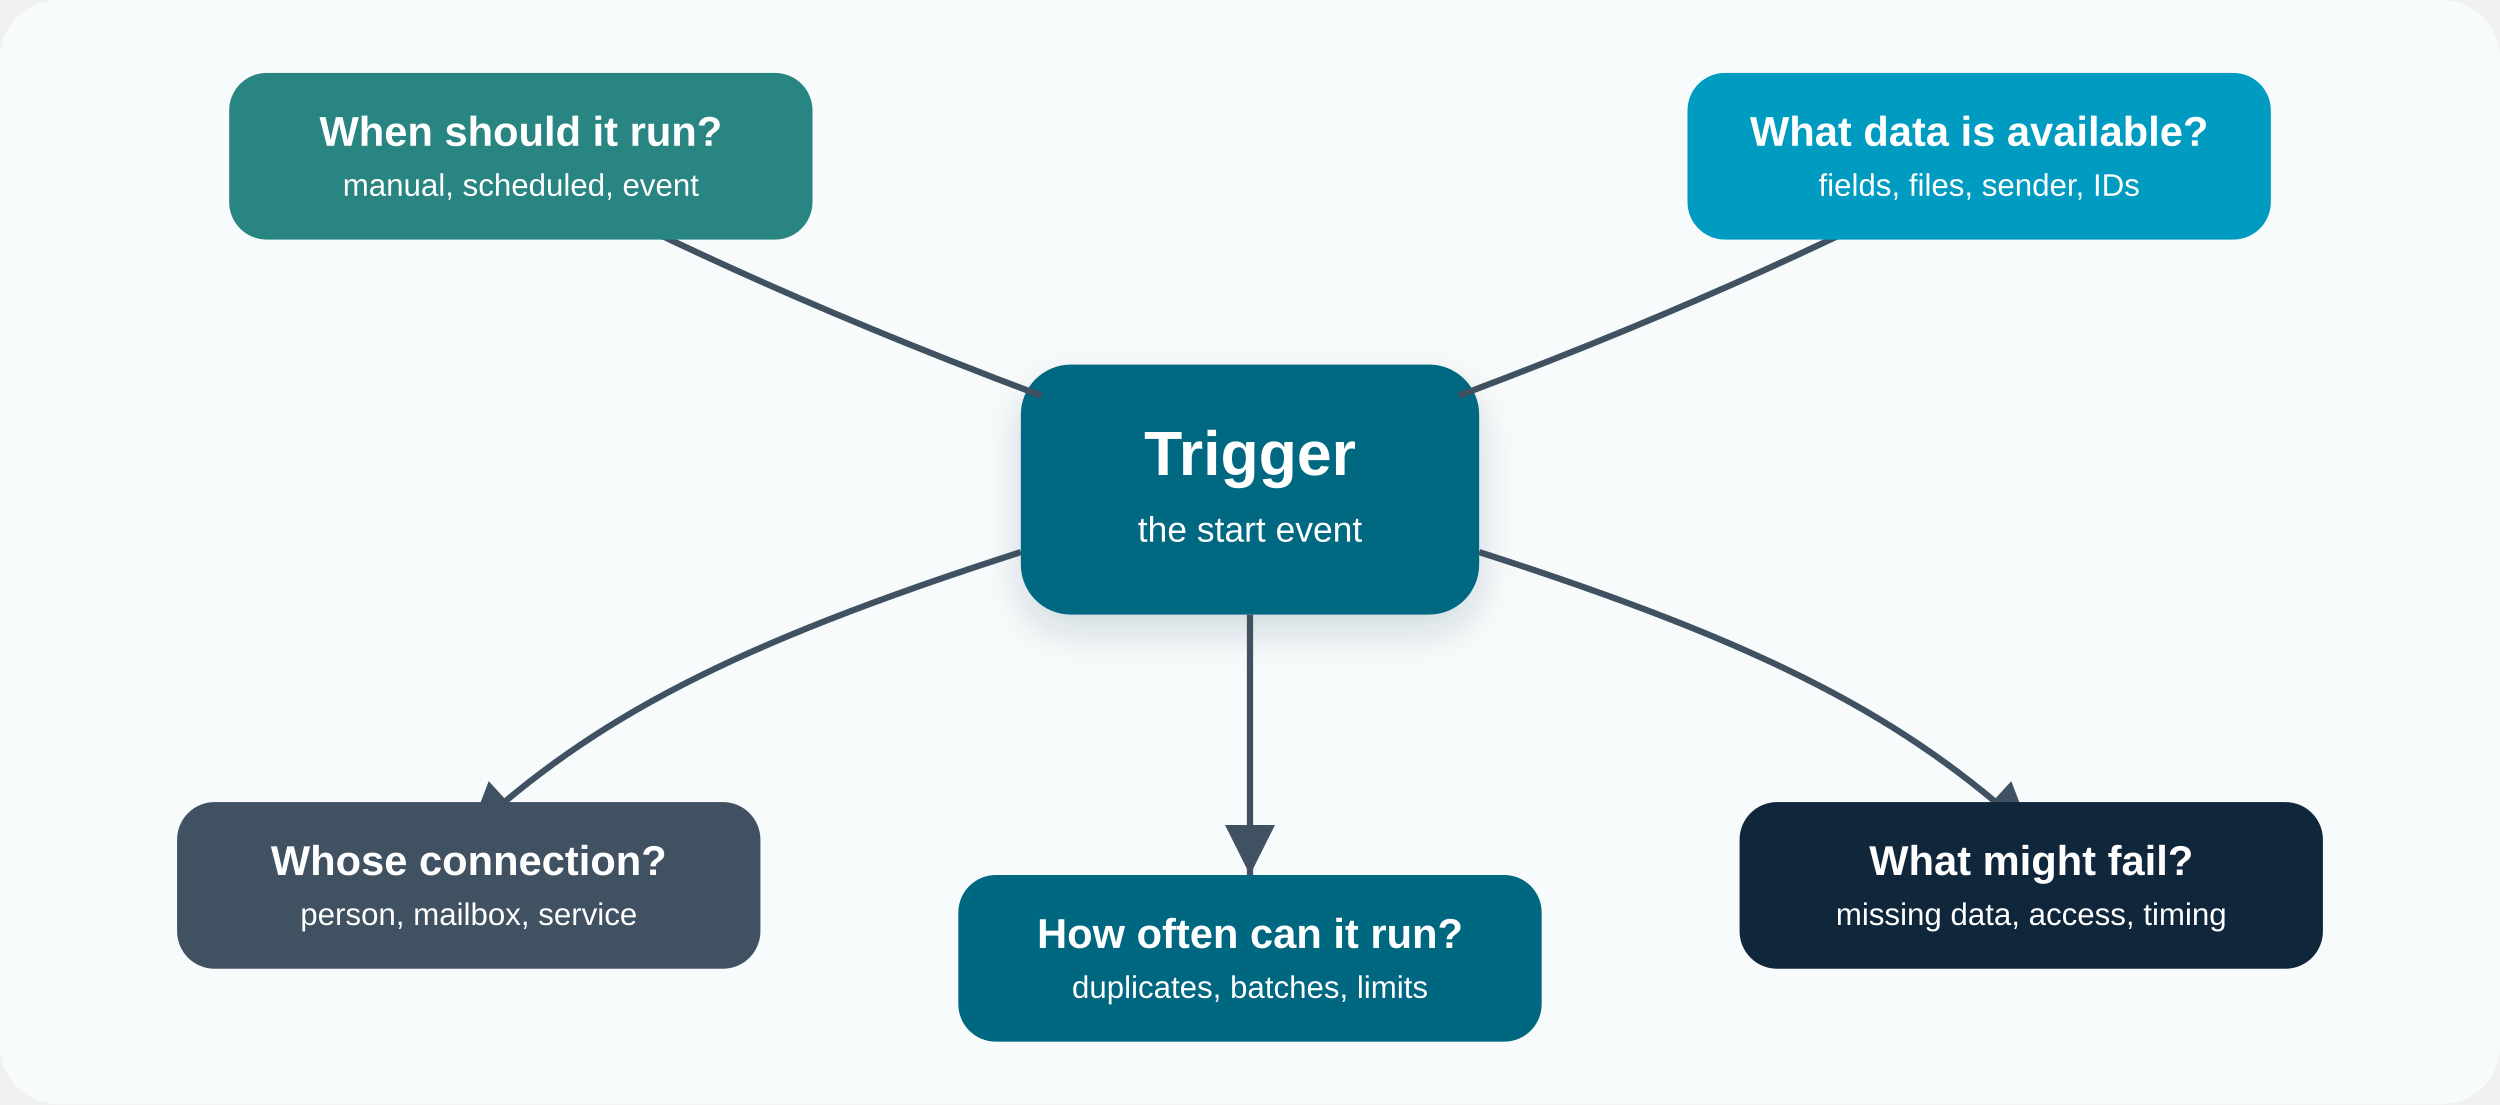
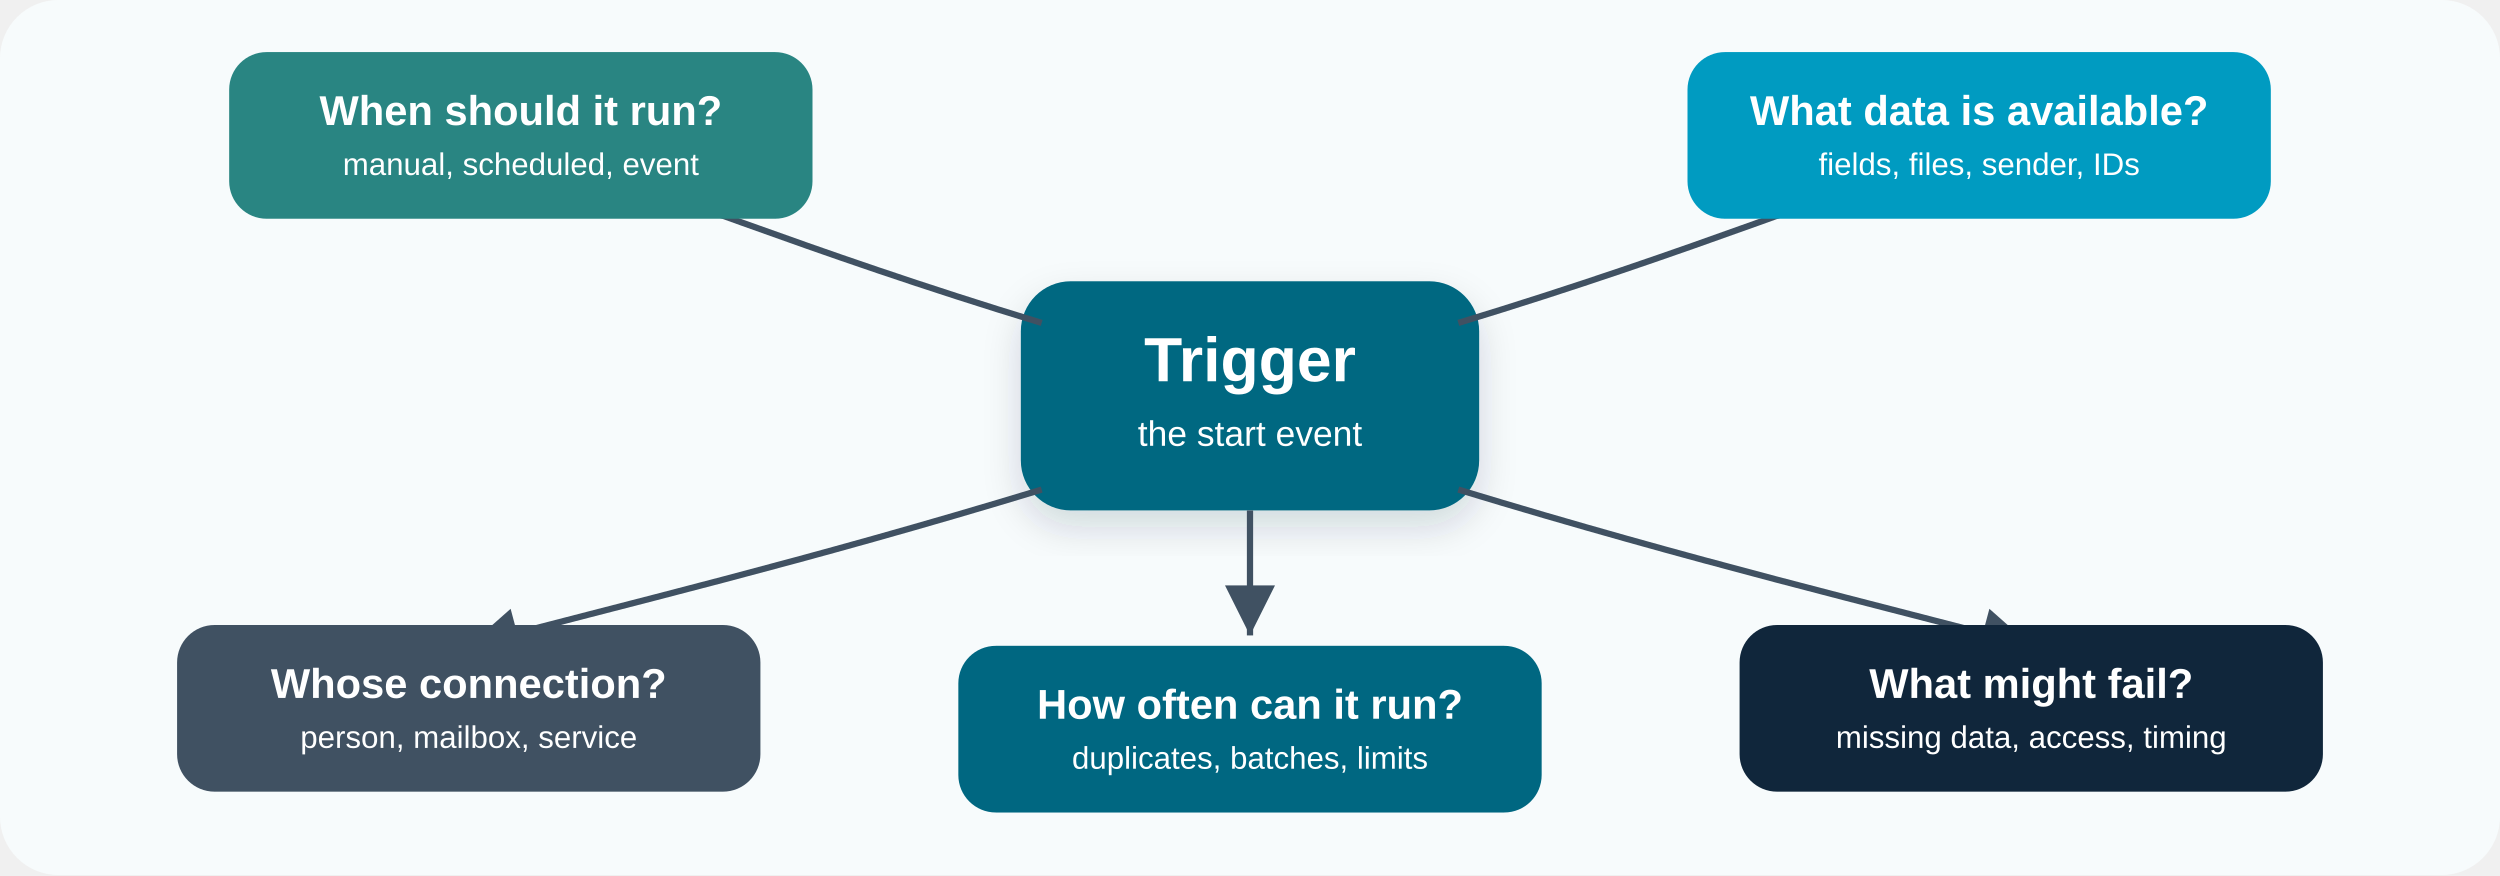
- <svg xmlns="http://www.w3.org/2000/svg" width="1200" height="530" viewBox="0 70 1200 530" role="img" aria-labelledby="title desc">
+ <svg xmlns="http://www.w3.org/2000/svg" width="1200" height="420" viewBox="0 80 1200 420" role="img" aria-labelledby="title desc">
  <defs>
    <filter id="shadow" x="-10%" y="-20%" width="120%" height="140%">
      <feDropShadow dx="0" dy="8" stdDeviation="9" flood-color="#10263b" flood-opacity="0.16" />
    </filter>
    <marker id="arrow" markerWidth="12" markerHeight="12" refX="10" refY="6" orient="auto">
      <path d="M2 2 L10 6 L2 10 Z" fill="#405162" />
    </marker>
  </defs>
-   <rect y="70" width="1200" height="530" rx="28" fill="#f7fbfc" />
+   <rect y="80" width="1200" height="420" rx="28" fill="#f7fbfc" />
  <g filter="url(#shadow)">
-     <rect x="490" y="245" width="220" height="120" rx="24" fill="#006781" />
+     <rect x="490" y="215" width="220" height="110" rx="24" fill="#006781" />
  </g>
-   <text x="600" y="298" text-anchor="middle" font-family="Arial, sans-serif" font-size="30" font-weight="700" fill="#fff">Trigger</text>
-   <text x="600" y="330" text-anchor="middle" font-family="Arial, sans-serif" font-size="17" fill="#fff">the start event</text>
+   <text x="600" y="263" text-anchor="middle" font-family="Arial, sans-serif" font-size="30" font-weight="700" fill="#fff">Trigger</text>
+   <text x="600" y="294" text-anchor="middle" font-family="Arial, sans-serif" font-size="17" fill="#fff">the start event</text>
  <g stroke="#405162" stroke-width="3" fill="none" marker-end="url(#arrow)">
-     <path d="M500 260 C380 215 310 180 250 150" />
-     <path d="M700 260 C820 215 890 180 950 150" />
-     <path d="M490 335 C350 380 285 415 225 470" />
-     <path d="M710 335 C850 380 915 415 975 470" />
-     <path d="M600 365 L600 490" />
+     <path d="M500 235 C385 200 315 170 250 150" />
+     <path d="M700 235 C815 200 885 170 950 150" />
+     <path d="M500 315 C385 350 300 370 225 390" />
+     <path d="M700 315 C815 350 900 370 975 390" />
+     <path d="M600 325 L600 385" />
  </g>
  <g font-family="Arial, sans-serif" text-anchor="middle">
    <g>
      <rect x="110" y="105" width="280" height="80" rx="18" fill="#298582" />
      <text x="250" y="140" font-size="20" font-weight="700" fill="#ffffff">When should it run?</text>
      <text x="250" y="164" font-size="15" fill="#ffffff">manual, scheduled, event</text>
    </g>
    <g>
      <rect x="810" y="105" width="280" height="80" rx="18" fill="#009bc1" />
      <text x="950" y="140" font-size="20" font-weight="700" fill="#ffffff">What data is available?</text>
      <text x="950" y="164" font-size="15" fill="#ffffff">fields, files, sender, IDs</text>
    </g>
    <g>
-       <rect x="85" y="455" width="280" height="80" rx="18" fill="#405162" />
-       <text x="225" y="490" font-size="20" font-weight="700" fill="#ffffff">Whose connection?</text>
-       <text x="225" y="514" font-size="15" fill="#ffffff">person, mailbox, service</text>
+       <rect x="85" y="380" width="280" height="80" rx="18" fill="#405162" />
+       <text x="225" y="415" font-size="20" font-weight="700" fill="#ffffff">Whose connection?</text>
+       <text x="225" y="439" font-size="15" fill="#ffffff">person, mailbox, service</text>
    </g>
    <g>
-       <rect x="460" y="490" width="280" height="80" rx="18" fill="#006781" />
-       <text x="600" y="525" font-size="20" font-weight="700" fill="#ffffff">How often can it run?</text>
-       <text x="600" y="549" font-size="15" fill="#ffffff">duplicates, batches, limits</text>
+       <rect x="460" y="390" width="280" height="80" rx="18" fill="#006781" />
+       <text x="600" y="425" font-size="20" font-weight="700" fill="#ffffff">How often can it run?</text>
+       <text x="600" y="449" font-size="15" fill="#ffffff">duplicates, batches, limits</text>
    </g>
    <g>
-       <rect x="835" y="455" width="280" height="80" rx="18" fill="#10263b" />
-       <text x="975" y="490" font-size="20" font-weight="700" fill="#ffffff">What might fail?</text>
-       <text x="975" y="514" font-size="15" fill="#ffffff">missing data, access, timing</text>
+       <rect x="835" y="380" width="280" height="80" rx="18" fill="#10263b" />
+       <text x="975" y="415" font-size="20" font-weight="700" fill="#ffffff">What might fail?</text>
+       <text x="975" y="439" font-size="15" fill="#ffffff">missing data, access, timing</text>
    </g>
  </g>
</svg>
